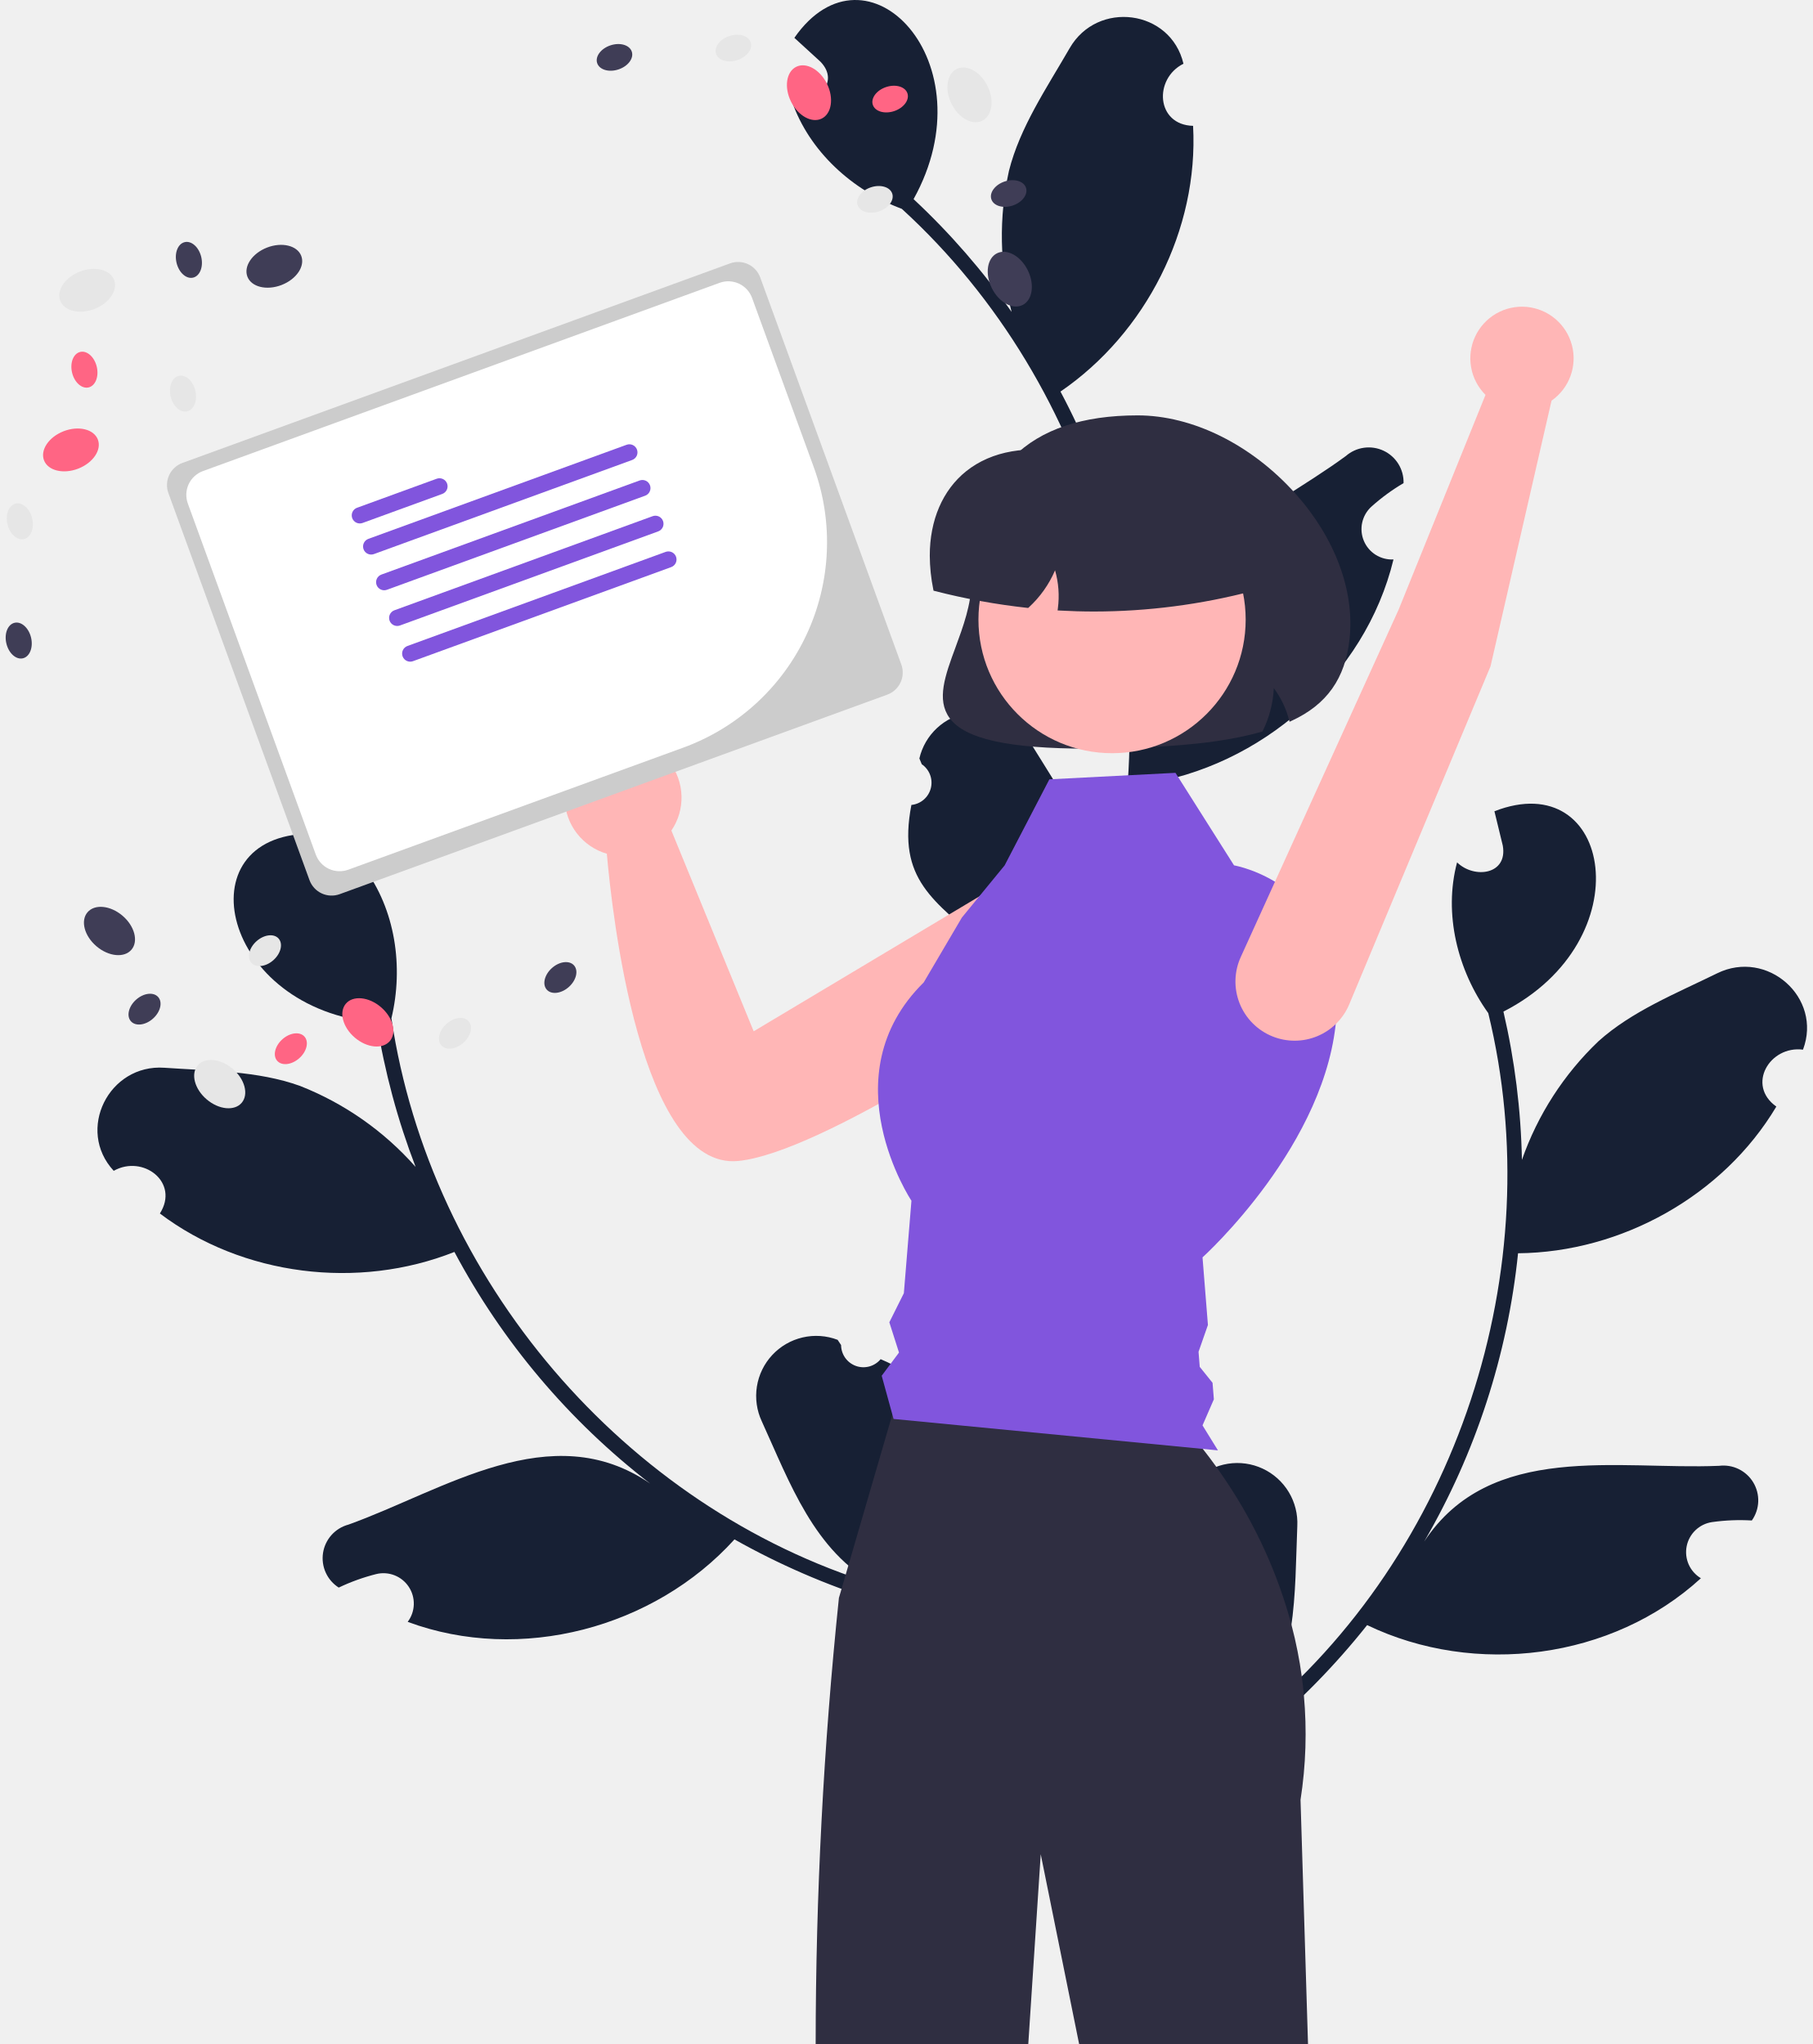
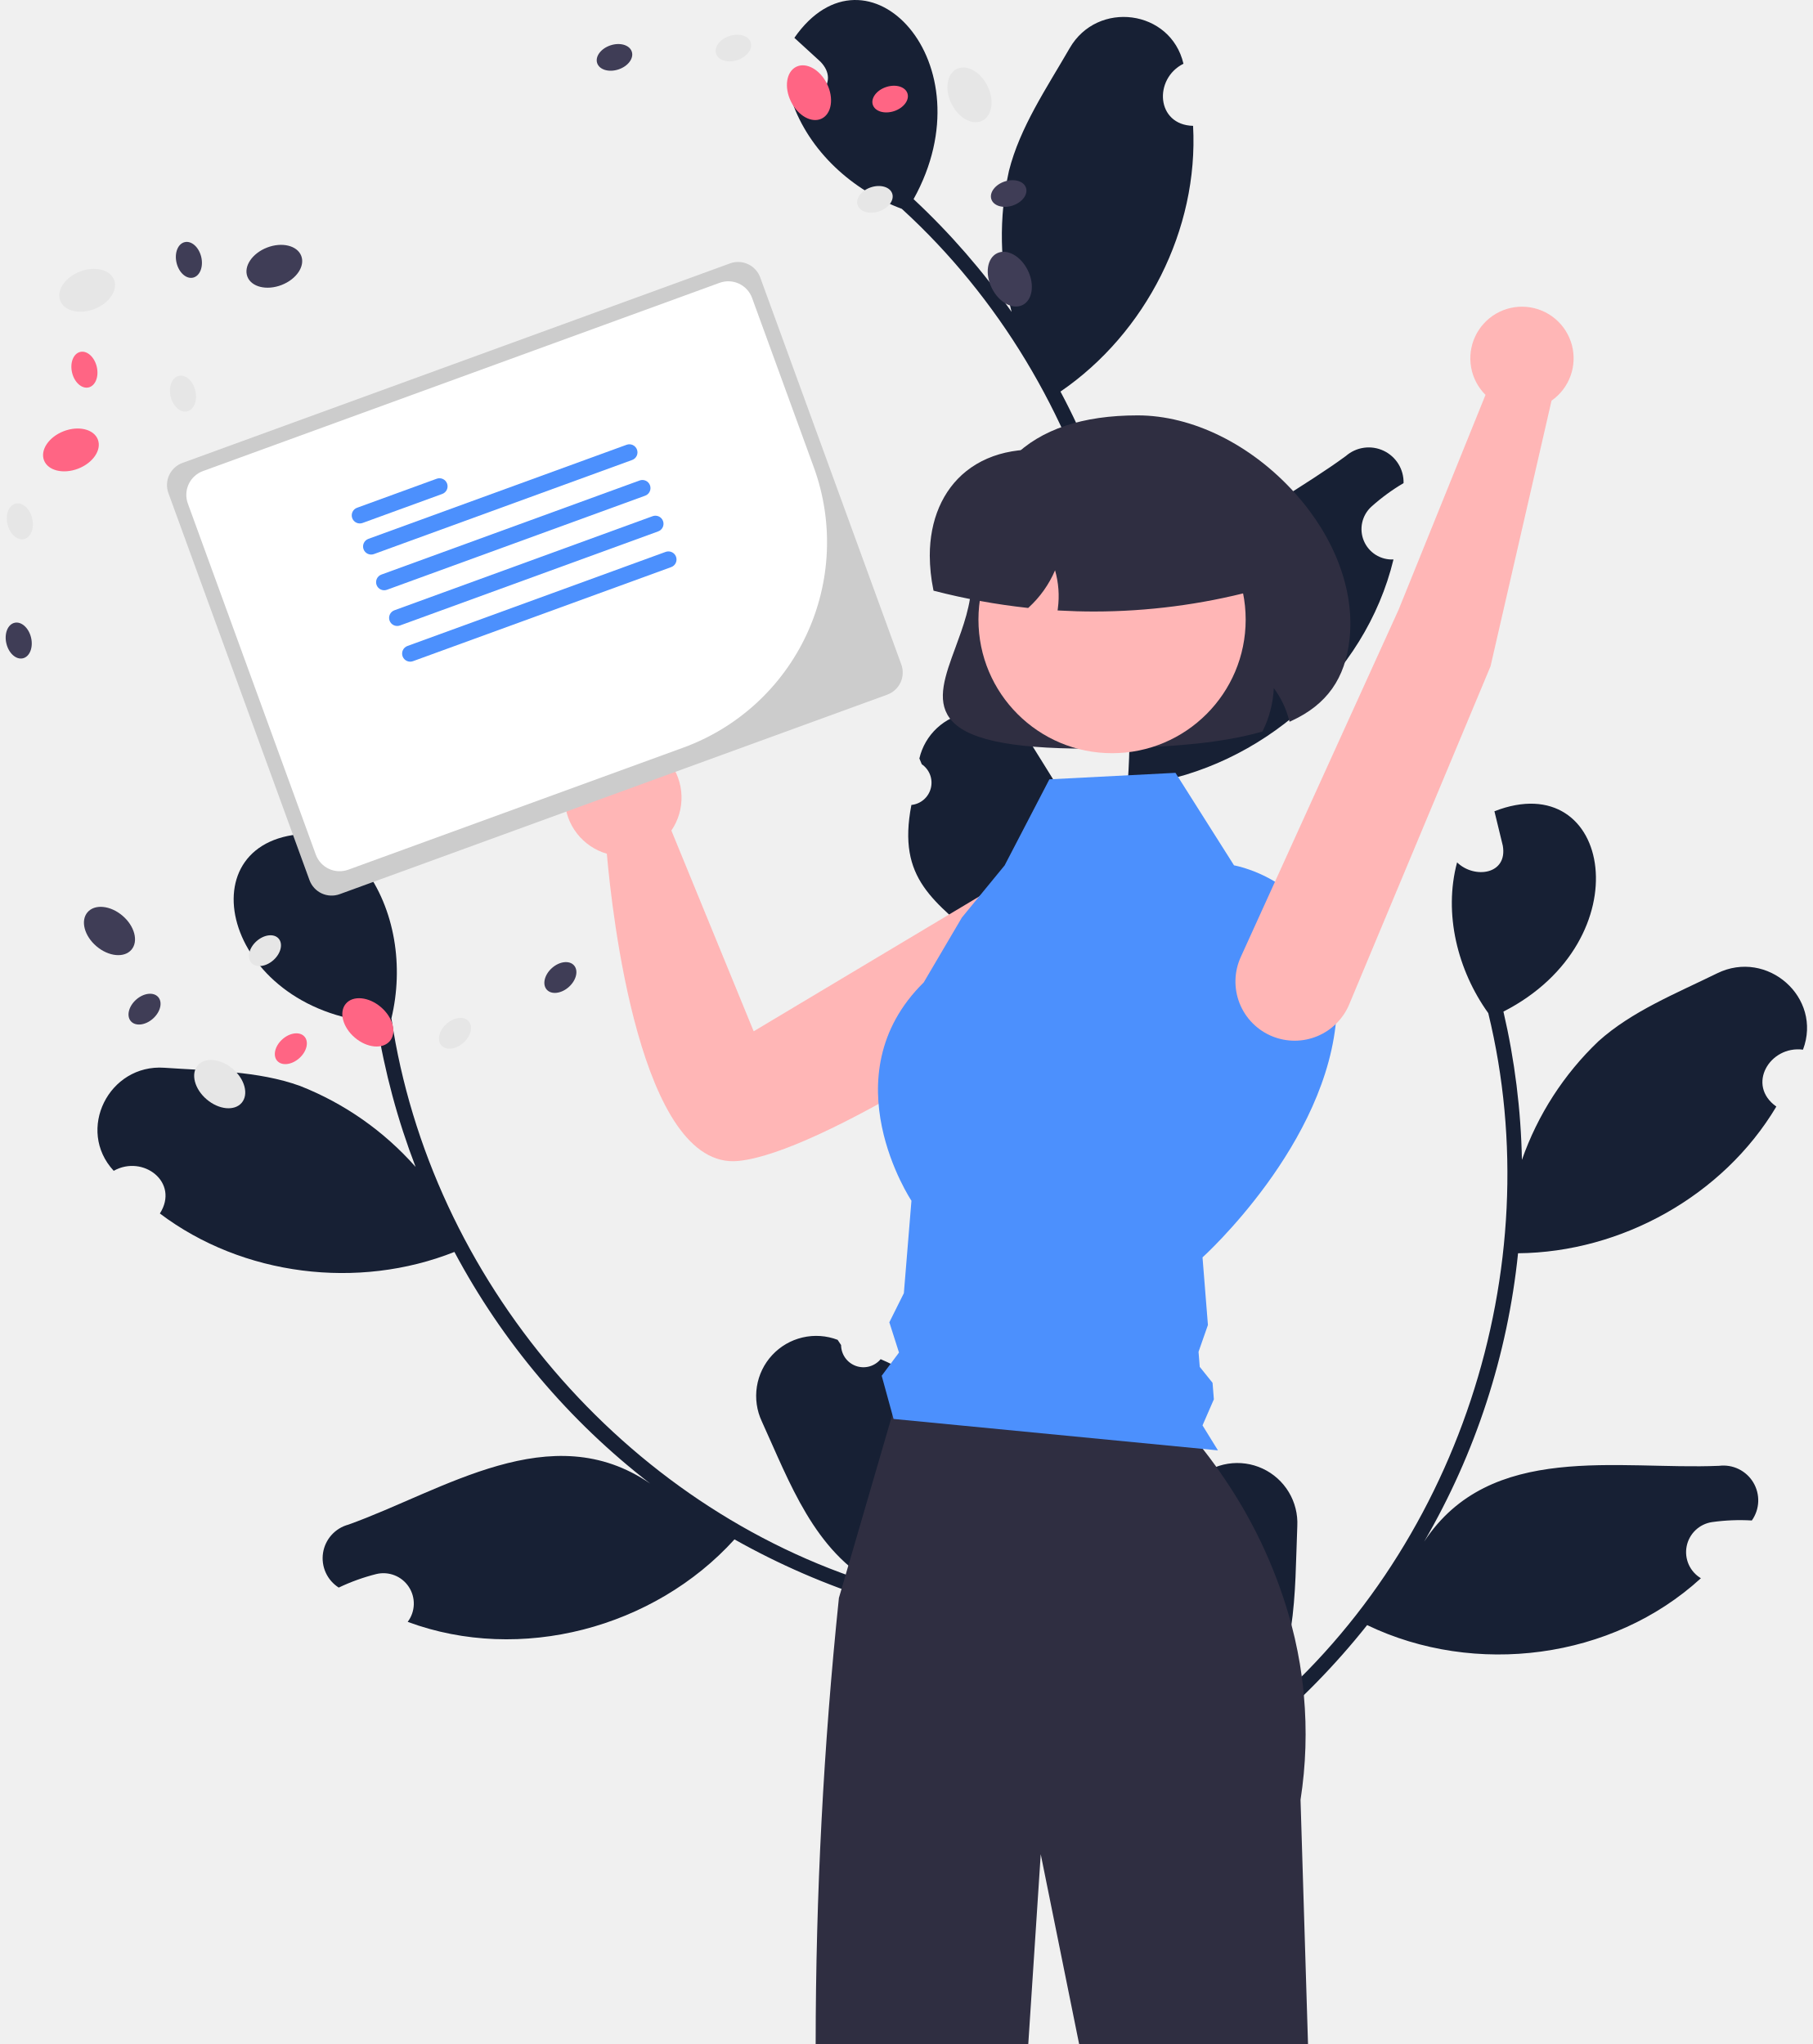
<svg xmlns="http://www.w3.org/2000/svg" width="266" height="300" viewBox="0 0 266 300" fill="none">
  <g clip-path="url(#clip0_848_5808)">
    <path d="M170.775 222.111C171.368 222.428 172.045 222.555 172.713 222.474C173.38 222.394 174.008 222.111 174.509 221.662C175.01 221.214 175.361 220.622 175.515 219.967C175.669 219.312 175.617 218.626 175.368 218.001C175.435 217.669 175.483 217.43 175.55 217.098C176.833 215.9 178.445 215.112 180.179 214.837C181.912 214.561 183.689 214.809 185.281 215.549C186.873 216.29 188.207 217.489 189.113 218.992C190.019 220.496 190.455 222.236 190.366 223.989C189.959 233.877 190.448 244.547 183.876 252.518C213.871 228.007 227.548 186.252 218.388 148.696C213.893 142.433 211.796 134.113 213.812 126.573C216.341 129.033 221.272 128.372 220.519 124.114C220.114 122.43 219.696 120.752 219.292 119.069C236.568 112.328 241.079 138.016 220.614 148.475C222.274 155.615 223.183 162.909 223.327 170.238C225.637 163.629 229.483 157.664 234.549 152.832C239.453 148.416 245.939 145.819 251.972 142.856C259.313 139.242 267.461 146.408 264.571 154.058C259.683 153.433 256.225 159.274 260.66 162.413C252.871 175.495 237.935 183.81 222.76 183.942C221.226 198.868 216.527 213.297 208.978 226.265C218.672 211.524 237.432 215.768 252.258 215.14C253.242 215.016 254.241 215.181 255.132 215.615C256.024 216.049 256.77 216.733 257.279 217.583C257.789 218.434 258.04 219.414 258.002 220.405C257.963 221.396 257.638 222.354 257.064 223.163C255.114 223.048 253.157 223.128 251.222 223.4C250.312 223.535 249.466 223.948 248.8 224.583C248.134 225.217 247.681 226.042 247.502 226.944C247.323 227.847 247.428 228.782 247.801 229.623C248.175 230.463 248.8 231.168 249.59 231.639C236.584 243.562 216.431 246.125 200.614 238.517C195.938 244.408 190.662 249.796 184.871 254.596L161.356 243.387C161.397 243.085 161.449 242.779 161.498 242.482C163.609 243.656 165.857 244.568 168.19 245.196C165.681 235.633 162.886 230.031 170.774 222.111H170.775Z" fill="#172034" />
    <path d="M129.224 199.488C128.794 200.006 128.215 200.379 127.567 200.556C126.918 200.734 126.23 200.708 125.597 200.481C124.963 200.255 124.415 199.839 124.025 199.291C123.636 198.742 123.425 198.087 123.42 197.415C123.233 197.132 123.098 196.929 122.911 196.647C121.271 196.021 119.481 195.9 117.771 196.299C116.061 196.697 114.51 197.597 113.315 198.883C112.12 200.169 111.336 201.783 111.064 203.517C110.793 205.252 111.045 207.028 111.789 208.618C115.895 217.622 119.467 227.688 128.561 232.591C91.535 221.205 63.119 187.693 57.436 149.457C59.236 141.961 58.04 133.464 53.329 127.242C51.914 130.474 47.099 131.722 46.19 127.494C45.93 125.782 45.684 124.071 45.423 122.359C26.881 122.633 32.393 148.125 55.291 150.092C56.447 157.33 58.356 164.428 60.987 171.27C56.355 166.021 50.543 161.947 44.029 159.383C37.821 157.143 30.835 157.184 24.13 156.716C15.967 156.138 11.125 165.848 16.687 171.842C20.977 169.42 26.384 173.526 23.46 178.106C35.609 187.283 52.577 189.35 66.681 183.748C73.733 196.993 83.527 208.583 95.41 217.746C80.872 207.751 65.098 218.758 51.13 223.769C50.172 224.025 49.31 224.554 48.648 225.292C47.986 226.03 47.553 226.945 47.402 227.925C47.251 228.905 47.388 229.908 47.797 230.811C48.206 231.714 48.869 232.478 49.706 233.011C51.469 232.17 53.311 231.505 55.206 231.028C56.099 230.809 57.038 230.873 57.895 231.209C58.751 231.545 59.482 232.138 59.988 232.907C60.494 233.675 60.75 234.581 60.721 235.5C60.692 236.42 60.379 237.308 59.825 238.042C76.368 244.179 95.999 238.951 107.778 225.938C114.33 229.63 121.249 232.63 128.422 234.891L145.972 215.64C145.821 215.376 145.657 215.113 145.5 214.856C143.987 216.74 142.25 218.431 140.326 219.893C139.042 210.09 139.518 203.848 129.224 199.488L129.224 199.488Z" fill="#172034" />
    <path d="M133.74 118.143C134.409 118.075 135.042 117.803 135.551 117.364C136.061 116.925 136.423 116.34 136.589 115.688C136.755 115.037 136.717 114.35 136.48 113.72C136.242 113.091 135.817 112.55 135.262 112.17C135.132 111.857 135.038 111.632 134.909 111.319C135.306 109.609 136.205 108.057 137.491 106.861C138.776 105.665 140.389 104.881 142.124 104.608C143.858 104.335 145.634 104.586 147.224 105.33C148.815 106.073 150.147 107.274 151.051 108.779C156.226 117.214 162.581 125.799 161.569 136.081C172.804 99.009 160.876 56.721 132.333 30.652C125.11 27.959 118.73 22.221 116.2 14.838C119.671 15.47 123.396 12.172 120.396 9.057C119.122 7.885 117.839 6.725 116.565 5.553C127.148 -9.676 145.215 9.134 134.058 29.227C139.417 34.228 144.239 39.776 148.444 45.781C146.677 39.006 146.544 31.91 148.055 25.074C149.664 18.674 153.6 12.902 156.957 7.079C161.036 -0.015 171.795 1.391 173.661 9.353C169.255 11.559 169.641 18.336 175.073 18.47C175.901 33.672 168.138 48.902 155.614 57.472C162.663 70.719 166.807 85.317 167.77 100.291C167.599 82.649 185.539 75.713 197.497 66.925C198.244 66.274 199.165 65.854 200.147 65.717C201.129 65.58 202.129 65.732 203.027 66.154C203.924 66.576 204.679 67.25 205.2 68.093C205.72 68.937 205.984 69.914 205.959 70.905C204.276 71.898 202.696 73.055 201.242 74.36C200.561 74.979 200.089 75.793 199.89 76.692C199.691 77.59 199.775 78.527 200.129 79.376C200.484 80.225 201.092 80.943 201.871 81.433C202.65 81.922 203.562 82.159 204.48 82.11C200.331 99.259 185.03 112.623 167.658 115.126C167.06 122.623 165.685 130.038 163.554 137.251L137.784 141.056C137.649 140.784 137.522 140.5 137.397 140.226C139.804 140.024 142.178 139.528 144.465 138.748C137.051 132.208 131.607 129.117 133.739 118.143L133.74 118.143Z" fill="#172034" />
    <path d="M159.659 109.879C147.927 109.879 141.563 108.446 139.341 105.385C137.38 102.685 138.695 99.123 140.217 94.997C141.311 92.032 142.551 88.672 142.551 85.346C142.551 69.168 150.754 60.966 166.931 60.966C174.98 60.966 183.622 65.242 190.049 72.403C195.891 78.914 198.802 86.707 198.034 93.782C197.405 99.585 194.704 103.402 189.534 105.793L189.232 105.933L189.146 105.611C188.699 103.945 187.944 102.379 186.918 100.992C186.819 103.169 186.27 105.301 185.307 107.255L185.252 107.366L185.133 107.4C179.282 109.067 172.338 109.518 166.941 109.725C164.315 109.827 161.888 109.879 159.659 109.879Z" fill="#2F2E41" />
    <path d="M162.857 132.419C162.407 131.097 161.649 129.902 160.644 128.932C159.64 127.962 158.419 127.245 157.083 126.842C155.746 126.438 154.332 126.359 152.959 126.611C151.586 126.863 150.292 127.439 149.186 128.291L110.595 151.364L98.519 121.899C99.54 120.402 100.06 118.621 100.005 116.811C99.95 115.001 99.323 113.254 98.215 111.822C97.106 110.39 95.572 109.346 93.833 108.839C92.094 108.332 90.24 108.39 88.535 109.002C86.831 109.615 85.365 110.752 84.346 112.249C83.328 113.747 82.81 115.529 82.867 117.339C82.923 119.149 83.552 120.895 84.662 122.326C85.773 123.757 87.308 124.799 89.047 125.304C89.791 133.801 93.928 171.777 108.317 170.397C120.412 169.237 150.45 149.232 159.779 142.296C161.272 141.188 162.374 139.634 162.927 137.859C163.48 136.084 163.456 134.179 162.857 132.419Z" fill="#FFB6B6" />
    <path d="M191.938 300H158.35L152.718 272.151L150.89 300H119.69C119.702 278.13 120.841 256.275 123.103 234.522L123.49 233.205L124.101 231.098L124.487 229.775L130.944 207.603L131.454 205.844H170.333C172.57 207.945 174.634 210.224 176.503 212.659C177.137 213.466 177.798 214.34 178.476 215.282C178.947 215.948 179.434 216.649 179.922 217.383C184.254 223.833 187.492 230.953 189.506 238.456V238.462C189.848 239.745 190.15 241.059 190.414 242.402V242.408C190.649 243.601 190.857 244.812 191.019 246.051C191.142 246.953 191.249 247.866 191.327 248.791C191.795 253.914 191.631 259.076 190.84 264.159L191.938 300Z" fill="#2F2E41" />
    <path d="M13.854 45.352C16.035 44.508 17.328 42.593 16.74 41.076C16.153 39.559 13.908 39.013 11.727 39.857C9.546 40.702 8.254 42.616 8.841 44.134C9.428 45.651 11.673 46.197 13.854 45.352Z" fill="#E6E6E6" />
    <path d="M41.318 41.829C43.5 40.985 44.792 39.07 44.204 37.553C43.617 36.035 41.373 35.49 39.191 36.334C37.01 37.179 35.718 39.093 36.305 40.611C36.893 42.128 39.137 42.674 41.318 41.829Z" fill="#3F3D56" />
    <path d="M11.472 68.784C13.653 67.94 14.946 66.025 14.358 64.508C13.771 62.99 11.526 62.445 9.345 63.289C7.164 64.133 5.872 66.048 6.459 67.565C7.046 69.083 9.291 69.628 11.472 68.784Z" fill="#FF6584" />
    <path d="M3.527 79.12C4.528 78.883 5.063 77.525 4.722 76.086C4.382 74.648 3.295 73.674 2.294 73.91C1.293 74.147 0.758 75.505 1.098 76.944C1.439 78.382 2.526 79.357 3.527 79.12Z" fill="#E6E6E6" />
    <path d="M3.363 96.619C4.364 96.382 4.899 95.024 4.559 93.585C4.218 92.147 3.131 91.172 2.13 91.409C1.13 91.646 0.594 93.004 0.935 94.443C1.275 95.881 2.363 96.856 3.363 96.619Z" fill="#3F3D56" />
    <path d="M27.468 60.374C28.469 60.138 29.004 58.779 28.664 57.341C28.323 55.902 27.236 54.928 26.235 55.165C25.235 55.402 24.699 56.76 25.04 58.199C25.38 59.637 26.468 60.611 27.468 60.374Z" fill="#E6E6E6" />
    <path d="M13.003 56.862C14.004 56.625 14.539 55.267 14.199 53.828C13.858 52.39 12.771 51.416 11.77 51.653C10.77 51.889 10.235 53.248 10.575 54.686C10.915 56.125 12.003 57.099 13.003 56.862Z" fill="#FF6584" />
    <path d="M28.335 40.748C29.336 40.511 29.871 39.153 29.53 37.715C29.19 36.276 28.103 35.302 27.102 35.539C26.101 35.776 25.566 37.134 25.907 38.573C26.247 40.011 27.334 40.985 28.335 40.748Z" fill="#3F3D56" />
    <path d="M35.465 161.861C36.52 160.622 35.931 158.389 34.15 156.873C32.369 155.357 30.07 155.132 29.015 156.371C27.96 157.61 28.549 159.844 30.331 161.36C32.112 162.876 34.41 163.1 35.465 161.861Z" fill="#E6E6E6" />
    <path d="M19.29 139.388C20.345 138.149 19.756 135.915 17.975 134.399C16.194 132.883 13.895 132.658 12.84 133.897C11.786 135.136 12.375 137.37 14.156 138.886C15.937 140.402 18.236 140.627 19.29 139.388Z" fill="#3F3D56" />
    <path d="M57.205 152.799C58.259 151.56 57.67 149.327 55.889 147.81C54.108 146.294 51.809 146.07 50.754 147.309C49.7 148.548 50.289 150.781 52.07 152.297C53.851 153.814 56.15 154.038 57.205 152.799Z" fill="#FF6584" />
    <path d="M68.004 153.047C69.107 152.063 69.446 150.643 68.761 149.876C68.076 149.109 66.627 149.285 65.524 150.269C64.421 151.253 64.082 152.673 64.767 153.44C65.452 154.208 66.901 154.032 68.004 153.047Z" fill="#E6E6E6" />
    <path d="M83.47 144.859C84.573 143.874 84.912 142.454 84.227 141.687C83.542 140.92 82.093 141.096 80.99 142.08C79.887 143.065 79.548 144.485 80.233 145.252C80.918 146.019 82.367 145.843 83.47 144.859Z" fill="#3F3D56" />
    <path d="M40.121 140.92C41.224 139.935 41.562 138.515 40.878 137.748C40.193 136.981 38.744 137.157 37.641 138.141C36.538 139.126 36.199 140.546 36.884 141.313C37.569 142.08 39.018 141.904 40.121 140.92Z" fill="#E6E6E6" />
    <path d="M43.919 155.312C45.022 154.328 45.361 152.908 44.676 152.14C43.991 151.373 42.542 151.549 41.439 152.534C40.336 153.518 39.998 154.938 40.682 155.705C41.367 156.472 42.816 156.296 43.919 155.312Z" fill="#FF6584" />
    <path d="M22.449 149.502C23.552 148.518 23.891 147.098 23.206 146.331C22.522 145.564 21.072 145.74 19.97 146.724C18.867 147.708 18.528 149.128 19.212 149.895C19.897 150.663 21.346 150.487 22.449 149.502Z" fill="#3F3D56" />
    <path d="M144.13 17.723C145.59 17.005 145.937 14.722 144.905 12.623C143.872 10.524 141.852 9.404 140.392 10.122C138.932 10.841 138.585 13.124 139.617 15.223C140.649 17.322 142.67 18.441 144.13 17.723Z" fill="#E6E6E6" />
    <path d="M150.046 44.773C151.506 44.055 151.853 41.772 150.821 39.672C149.788 37.574 147.768 36.454 146.308 37.172C144.848 37.89 144.501 40.174 145.533 42.273C146.565 44.372 148.586 45.491 150.046 44.773Z" fill="#3F3D56" />
    <path d="M120.58 17.404C122.04 16.686 122.387 14.402 121.354 12.303C120.322 10.204 118.302 9.085 116.842 9.803C115.381 10.521 115.035 12.804 116.067 14.903C117.099 17.002 119.12 18.122 120.58 17.404Z" fill="#FF6584" />
    <path d="M108.201 8.819C109.605 8.354 110.48 7.186 110.156 6.21C109.832 5.234 108.433 4.819 107.029 5.285C105.626 5.75 104.751 6.918 105.075 7.894C105.398 8.87 106.798 9.285 108.201 8.819Z" fill="#E6E6E6" />
    <path d="M90.755 10.19C92.159 9.725 93.034 8.556 92.71 7.58C92.386 6.604 90.987 6.19 89.584 6.655C88.18 7.12 87.305 8.289 87.629 9.265C87.953 10.241 89.352 10.655 90.755 10.19Z" fill="#3F3D56" />
    <path d="M128.972 31.026C130.376 30.561 131.251 29.392 130.927 28.416C130.603 27.44 129.204 27.026 127.8 27.491C126.397 27.956 125.522 29.125 125.846 30.101C126.169 31.077 127.569 31.491 128.972 31.026Z" fill="#E6E6E6" />
    <path d="M131.204 16.309C132.607 15.844 133.482 14.675 133.158 13.699C132.835 12.723 131.435 12.309 130.032 12.774C128.629 13.24 127.754 14.408 128.077 15.384C128.401 16.36 129.801 16.774 131.204 16.309Z" fill="#FF6584" />
    <path d="M148.599 30.17C150.002 29.705 150.877 28.536 150.553 27.56C150.23 26.584 148.83 26.17 147.427 26.635C146.024 27.1 145.149 28.269 145.472 29.245C145.796 30.221 147.196 30.635 148.599 30.17Z" fill="#3F3D56" />
-     <path d="M153.985 114.383L172.489 113.43L181.083 127.01C181.083 127.01 197.254 129.714 196.133 148.769C195.012 167.825 176.458 184.546 176.458 184.546L177.251 194.469L175.874 198.405L176.05 200.615L177.93 202.956L178.123 205.377L176.458 209.206L178.722 212.873L131.121 208.261L129.38 201.92L131.919 198.515L130.501 194.074L132.633 189.802L133.745 176.233C133.745 176.233 121.581 157.958 135.545 144.193L141.149 134.666L147.42 127.015L153.985 114.383Z" fill="#8155DD" />
+     <path d="M153.985 114.383L172.489 113.43L181.083 127.01C181.083 127.01 197.254 129.714 196.133 148.769C195.012 167.825 176.458 184.546 176.458 184.546L177.251 194.469L175.874 198.405L176.05 200.615L177.93 202.956L178.123 205.377L176.458 209.206L178.722 212.873L131.121 208.261L129.38 201.92L131.919 198.515L130.501 194.074L132.633 189.802L133.745 176.233C133.745 176.233 121.581 157.958 135.545 144.193L141.149 134.666L147.42 127.015L153.985 114.383Z" fill="#4C90FD" />
    <path d="M163.184 110.548C174.012 110.548 182.791 101.77 182.791 90.941C182.791 80.113 174.012 71.334 163.184 71.334C152.355 71.334 143.577 80.113 143.577 90.941C143.577 101.77 152.355 110.548 163.184 110.548Z" fill="#FFB6B6" />
    <path d="M160.559 89.753C158.869 89.753 157.18 89.705 155.493 89.61L155.191 89.593L155.231 89.294C155.479 87.422 155.339 85.52 154.82 83.705C153.937 85.771 152.624 87.626 150.968 89.145L150.874 89.231L150.748 89.217C146.164 88.716 141.622 87.887 137.157 86.738L136.986 86.694L136.952 86.521C136.618 84.884 136.445 83.217 136.436 81.546C136.436 76.325 138.329 71.93 141.766 69.172C145.508 66.17 150.871 65.246 156.873 66.57H176.066C178.176 66.573 180.199 67.412 181.691 68.904C183.183 70.396 184.022 72.419 184.024 74.529V86.683L183.815 86.738C176.224 88.733 168.408 89.746 160.559 89.753Z" fill="#2F2E41" />
    <path d="M26.771 67.944C25.912 68.258 25.212 68.9 24.826 69.729C24.44 70.558 24.398 71.507 24.71 72.367L45.416 129.18C45.73 130.039 46.372 130.738 47.201 131.125C48.031 131.511 48.979 131.553 49.839 131.24L130.199 101.954C131.058 101.639 131.757 100.997 132.144 100.168C132.53 99.339 132.572 98.39 132.259 97.53L111.554 40.717C111.24 39.858 110.598 39.159 109.768 38.772C108.939 38.386 107.991 38.344 107.131 38.657L26.771 67.944Z" fill="#CCCCCC" />
    <path d="M100.29 109.721L51.102 127.648C50.176 127.984 49.156 127.939 48.263 127.523C47.37 127.108 46.679 126.355 46.341 125.43L27.562 73.901C27.226 72.976 27.27 71.955 27.686 71.062C28.102 70.17 28.855 69.479 29.779 69.14L105.598 41.509C106.524 41.173 107.545 41.217 108.437 41.633C109.33 42.049 110.021 42.802 110.359 43.727L119.433 68.625C122.334 76.613 121.948 85.427 118.36 93.131C114.771 100.836 108.273 106.802 100.29 109.721Z" fill="white" />
-     <path d="M64.897 72.496L53.208 76.756C53.061 76.809 52.905 76.834 52.749 76.827C52.594 76.82 52.441 76.783 52.299 76.717C52.158 76.651 52.031 76.558 51.925 76.443C51.82 76.328 51.738 76.193 51.685 76.047C51.631 75.9 51.607 75.744 51.614 75.589C51.621 75.433 51.658 75.28 51.724 75.138C51.79 74.997 51.883 74.87 51.998 74.764C52.113 74.659 52.248 74.577 52.394 74.524L64.083 70.264C64.379 70.156 64.706 70.17 64.991 70.303C65.277 70.436 65.498 70.677 65.606 70.973C65.714 71.269 65.7 71.596 65.567 71.882C65.434 72.167 65.192 72.388 64.897 72.496Z" fill="#8155DD" />
-     <path d="M92.763 67.512L54.872 81.322C54.725 81.375 54.569 81.4 54.413 81.393C54.257 81.386 54.104 81.349 53.962 81.283C53.821 81.217 53.694 81.124 53.588 81.009C53.483 80.894 53.401 80.759 53.347 80.613C53.294 80.466 53.27 80.31 53.276 80.154C53.283 79.998 53.321 79.845 53.387 79.704C53.453 79.562 53.546 79.435 53.661 79.329C53.776 79.224 53.911 79.142 54.058 79.089L91.949 65.28C92.096 65.226 92.252 65.202 92.407 65.209C92.563 65.216 92.716 65.253 92.858 65.319C92.999 65.385 93.126 65.478 93.232 65.593C93.337 65.708 93.419 65.843 93.472 65.989C93.526 66.136 93.55 66.291 93.543 66.447C93.536 66.603 93.499 66.756 93.433 66.898C93.367 67.039 93.274 67.166 93.159 67.272C93.044 67.377 92.91 67.459 92.763 67.512Z" fill="#8155DD" />
-     <path d="M94.673 72.753L56.781 86.562C56.635 86.615 56.479 86.639 56.323 86.633C56.167 86.626 56.014 86.589 55.873 86.523C55.731 86.457 55.604 86.364 55.499 86.249C55.394 86.134 55.312 85.999 55.258 85.853C55.205 85.706 55.181 85.55 55.188 85.394C55.194 85.239 55.232 85.086 55.298 84.944C55.364 84.803 55.457 84.676 55.572 84.57C55.687 84.465 55.821 84.383 55.968 84.33L93.859 70.52C94.155 70.413 94.482 70.427 94.767 70.56C95.052 70.694 95.273 70.934 95.381 71.23C95.489 71.526 95.475 71.853 95.342 72.138C95.209 72.424 94.969 72.645 94.673 72.753Z" fill="#8155DD" />
-     <path d="M96.583 77.993L58.691 91.803C58.545 91.856 58.389 91.881 58.233 91.874C58.077 91.868 57.924 91.83 57.782 91.764C57.641 91.698 57.514 91.605 57.408 91.49C57.302 91.375 57.221 91.241 57.167 91.094C57.114 90.947 57.09 90.791 57.096 90.635C57.103 90.479 57.141 90.326 57.207 90.185C57.273 90.043 57.366 89.916 57.481 89.811C57.596 89.705 57.731 89.624 57.878 89.57L95.769 75.761C95.916 75.708 96.072 75.684 96.227 75.69C96.383 75.697 96.536 75.734 96.678 75.8C96.819 75.866 96.946 75.959 97.052 76.074C97.157 76.189 97.239 76.324 97.292 76.471C97.346 76.617 97.37 76.773 97.363 76.929C97.356 77.085 97.319 77.237 97.253 77.379C97.187 77.52 97.094 77.647 96.979 77.753C96.864 77.858 96.729 77.94 96.583 77.993Z" fill="#8155DD" />
-     <path d="M98.493 83.234L60.601 97.043C60.305 97.151 59.978 97.137 59.693 97.004C59.407 96.871 59.186 96.63 59.078 96.334C58.97 96.038 58.984 95.711 59.117 95.425C59.251 95.14 59.492 94.919 59.788 94.811L97.679 81.001C97.826 80.948 97.981 80.924 98.137 80.931C98.293 80.938 98.446 80.975 98.588 81.041C98.729 81.107 98.856 81.2 98.961 81.315C99.067 81.43 99.149 81.564 99.202 81.711C99.255 81.858 99.279 82.013 99.273 82.169C99.266 82.325 99.229 82.478 99.163 82.619C99.097 82.761 99.004 82.888 98.889 82.993C98.774 83.099 98.639 83.181 98.493 83.234Z" fill="#8155DD" />
+     <path d="M64.897 72.496L53.208 76.756C53.061 76.809 52.905 76.834 52.749 76.827C52.594 76.82 52.441 76.783 52.299 76.717C52.158 76.651 52.031 76.558 51.925 76.443C51.82 76.328 51.738 76.193 51.685 76.047C51.631 75.9 51.607 75.744 51.614 75.589C51.621 75.433 51.658 75.28 51.724 75.138C51.79 74.997 51.883 74.87 51.998 74.764C52.113 74.659 52.248 74.577 52.394 74.524L64.083 70.264C64.379 70.156 64.706 70.17 64.991 70.303C65.277 70.436 65.498 70.677 65.606 70.973C65.714 71.269 65.7 71.596 65.567 71.882C65.434 72.167 65.192 72.388 64.897 72.496Z" fill="#4C90FD" />
+     <path d="M92.763 67.512L54.872 81.322C54.725 81.375 54.569 81.4 54.413 81.393C54.257 81.386 54.104 81.349 53.962 81.283C53.821 81.217 53.694 81.124 53.588 81.009C53.483 80.894 53.401 80.759 53.347 80.613C53.294 80.466 53.27 80.31 53.276 80.154C53.283 79.998 53.321 79.845 53.387 79.704C53.453 79.562 53.546 79.435 53.661 79.329C53.776 79.224 53.911 79.142 54.058 79.089L91.949 65.28C92.096 65.226 92.252 65.202 92.407 65.209C92.563 65.216 92.716 65.253 92.858 65.319C92.999 65.385 93.126 65.478 93.232 65.593C93.337 65.708 93.419 65.843 93.472 65.989C93.526 66.136 93.55 66.291 93.543 66.447C93.536 66.603 93.499 66.756 93.433 66.898C93.367 67.039 93.274 67.166 93.159 67.272C93.044 67.377 92.91 67.459 92.763 67.512Z" fill="#4C90FD" />
+     <path d="M94.673 72.753L56.781 86.562C56.635 86.615 56.479 86.639 56.323 86.633C56.167 86.626 56.014 86.589 55.873 86.523C55.731 86.457 55.604 86.364 55.499 86.249C55.394 86.134 55.312 85.999 55.258 85.853C55.205 85.706 55.181 85.55 55.188 85.394C55.194 85.239 55.232 85.086 55.298 84.944C55.364 84.803 55.457 84.676 55.572 84.57C55.687 84.465 55.821 84.383 55.968 84.33L93.859 70.52C94.155 70.413 94.482 70.427 94.767 70.56C95.052 70.694 95.273 70.934 95.381 71.23C95.489 71.526 95.475 71.853 95.342 72.138C95.209 72.424 94.969 72.645 94.673 72.753Z" fill="#4C90FD" />
+     <path d="M96.583 77.993L58.691 91.803C58.545 91.856 58.389 91.881 58.233 91.874C58.077 91.868 57.924 91.83 57.782 91.764C57.641 91.698 57.514 91.605 57.408 91.49C57.302 91.375 57.221 91.241 57.167 91.094C57.114 90.947 57.09 90.791 57.096 90.635C57.103 90.479 57.141 90.326 57.207 90.185C57.273 90.043 57.366 89.916 57.481 89.811C57.596 89.705 57.731 89.624 57.878 89.57L95.769 75.761C95.916 75.708 96.072 75.684 96.227 75.69C96.383 75.697 96.536 75.734 96.678 75.8C96.819 75.866 96.946 75.959 97.052 76.074C97.157 76.189 97.239 76.324 97.292 76.471C97.346 76.617 97.37 76.773 97.363 76.929C97.356 77.085 97.319 77.237 97.253 77.379C97.187 77.52 97.094 77.647 96.979 77.753C96.864 77.858 96.729 77.94 96.583 77.993Z" fill="#4C90FD" />
+     <path d="M98.493 83.234L60.601 97.043C60.305 97.151 59.978 97.137 59.693 97.004C59.407 96.871 59.186 96.63 59.078 96.334C58.97 96.038 58.984 95.711 59.117 95.425C59.251 95.14 59.492 94.919 59.788 94.811L97.679 81.001C97.826 80.948 97.981 80.924 98.137 80.931C98.293 80.938 98.446 80.975 98.588 81.041C98.729 81.107 98.856 81.2 98.961 81.315C99.067 81.43 99.149 81.564 99.202 81.711C99.255 81.858 99.279 82.013 99.273 82.169C99.266 82.325 99.229 82.478 99.163 82.619C99.097 82.761 99.004 82.888 98.889 82.993C98.774 83.099 98.639 83.181 98.493 83.234Z" fill="#4C90FD" />
    <path d="M218.722 97.788L197.976 147.433C197.091 149.534 195.415 151.202 193.311 152.078C191.206 152.955 188.842 152.968 186.727 152.116C185.634 151.676 184.641 151.017 183.81 150.18C182.979 149.343 182.327 148.346 181.894 147.249C181.462 146.152 181.257 144.978 181.292 143.8C181.327 142.621 181.603 141.462 182.101 140.393L205.232 89.484L217.983 57.958C216.881 56.859 216.144 55.447 215.872 53.915C215.601 52.383 215.807 50.804 216.464 49.393C217.121 47.982 218.196 46.808 219.544 46.029C220.891 45.251 222.446 44.906 223.996 45.042C225.546 45.178 227.017 45.788 228.209 46.788C229.4 47.789 230.255 49.133 230.657 50.636C231.058 52.14 230.987 53.73 230.453 55.192C229.919 56.654 228.948 57.916 227.672 58.806L218.722 97.788Z" fill="#FFB6B6" />
  </g>
  <defs>
    <clipPath id="clip0_848_5808">
      <rect width="264.335" height="300" fill="white" transform="translate(0.83252)" />
    </clipPath>
  </defs>
</svg>
